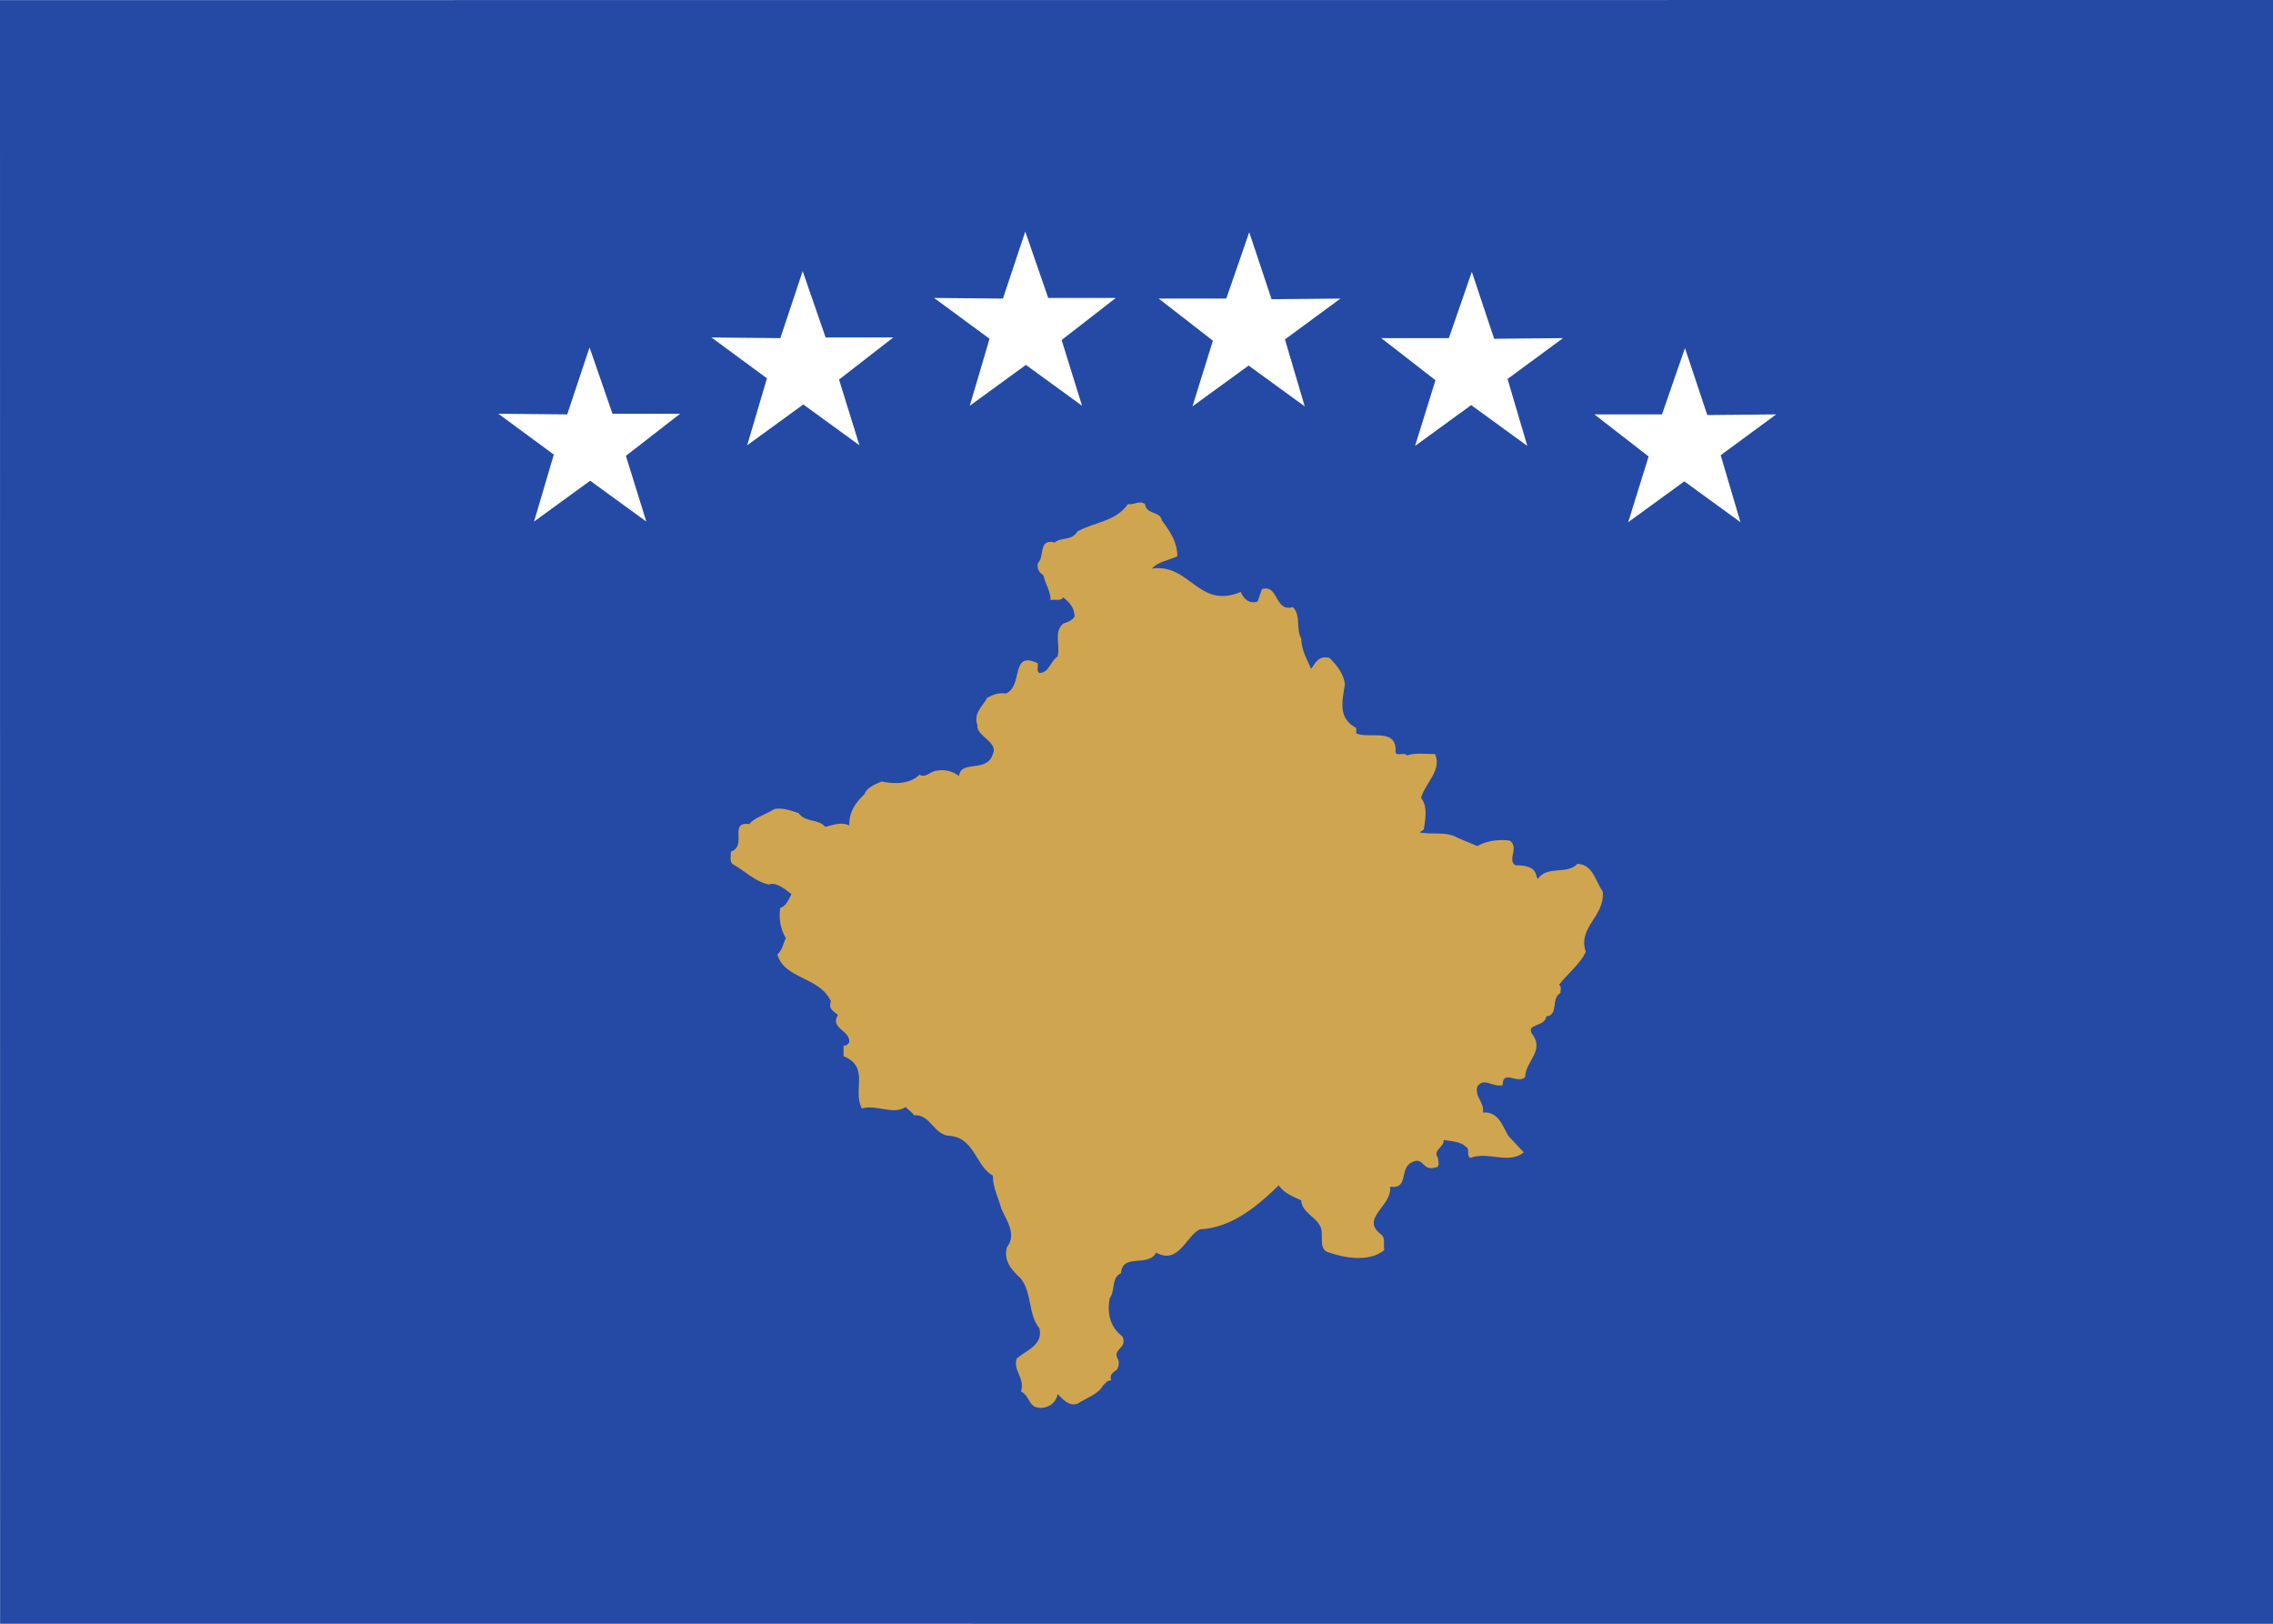
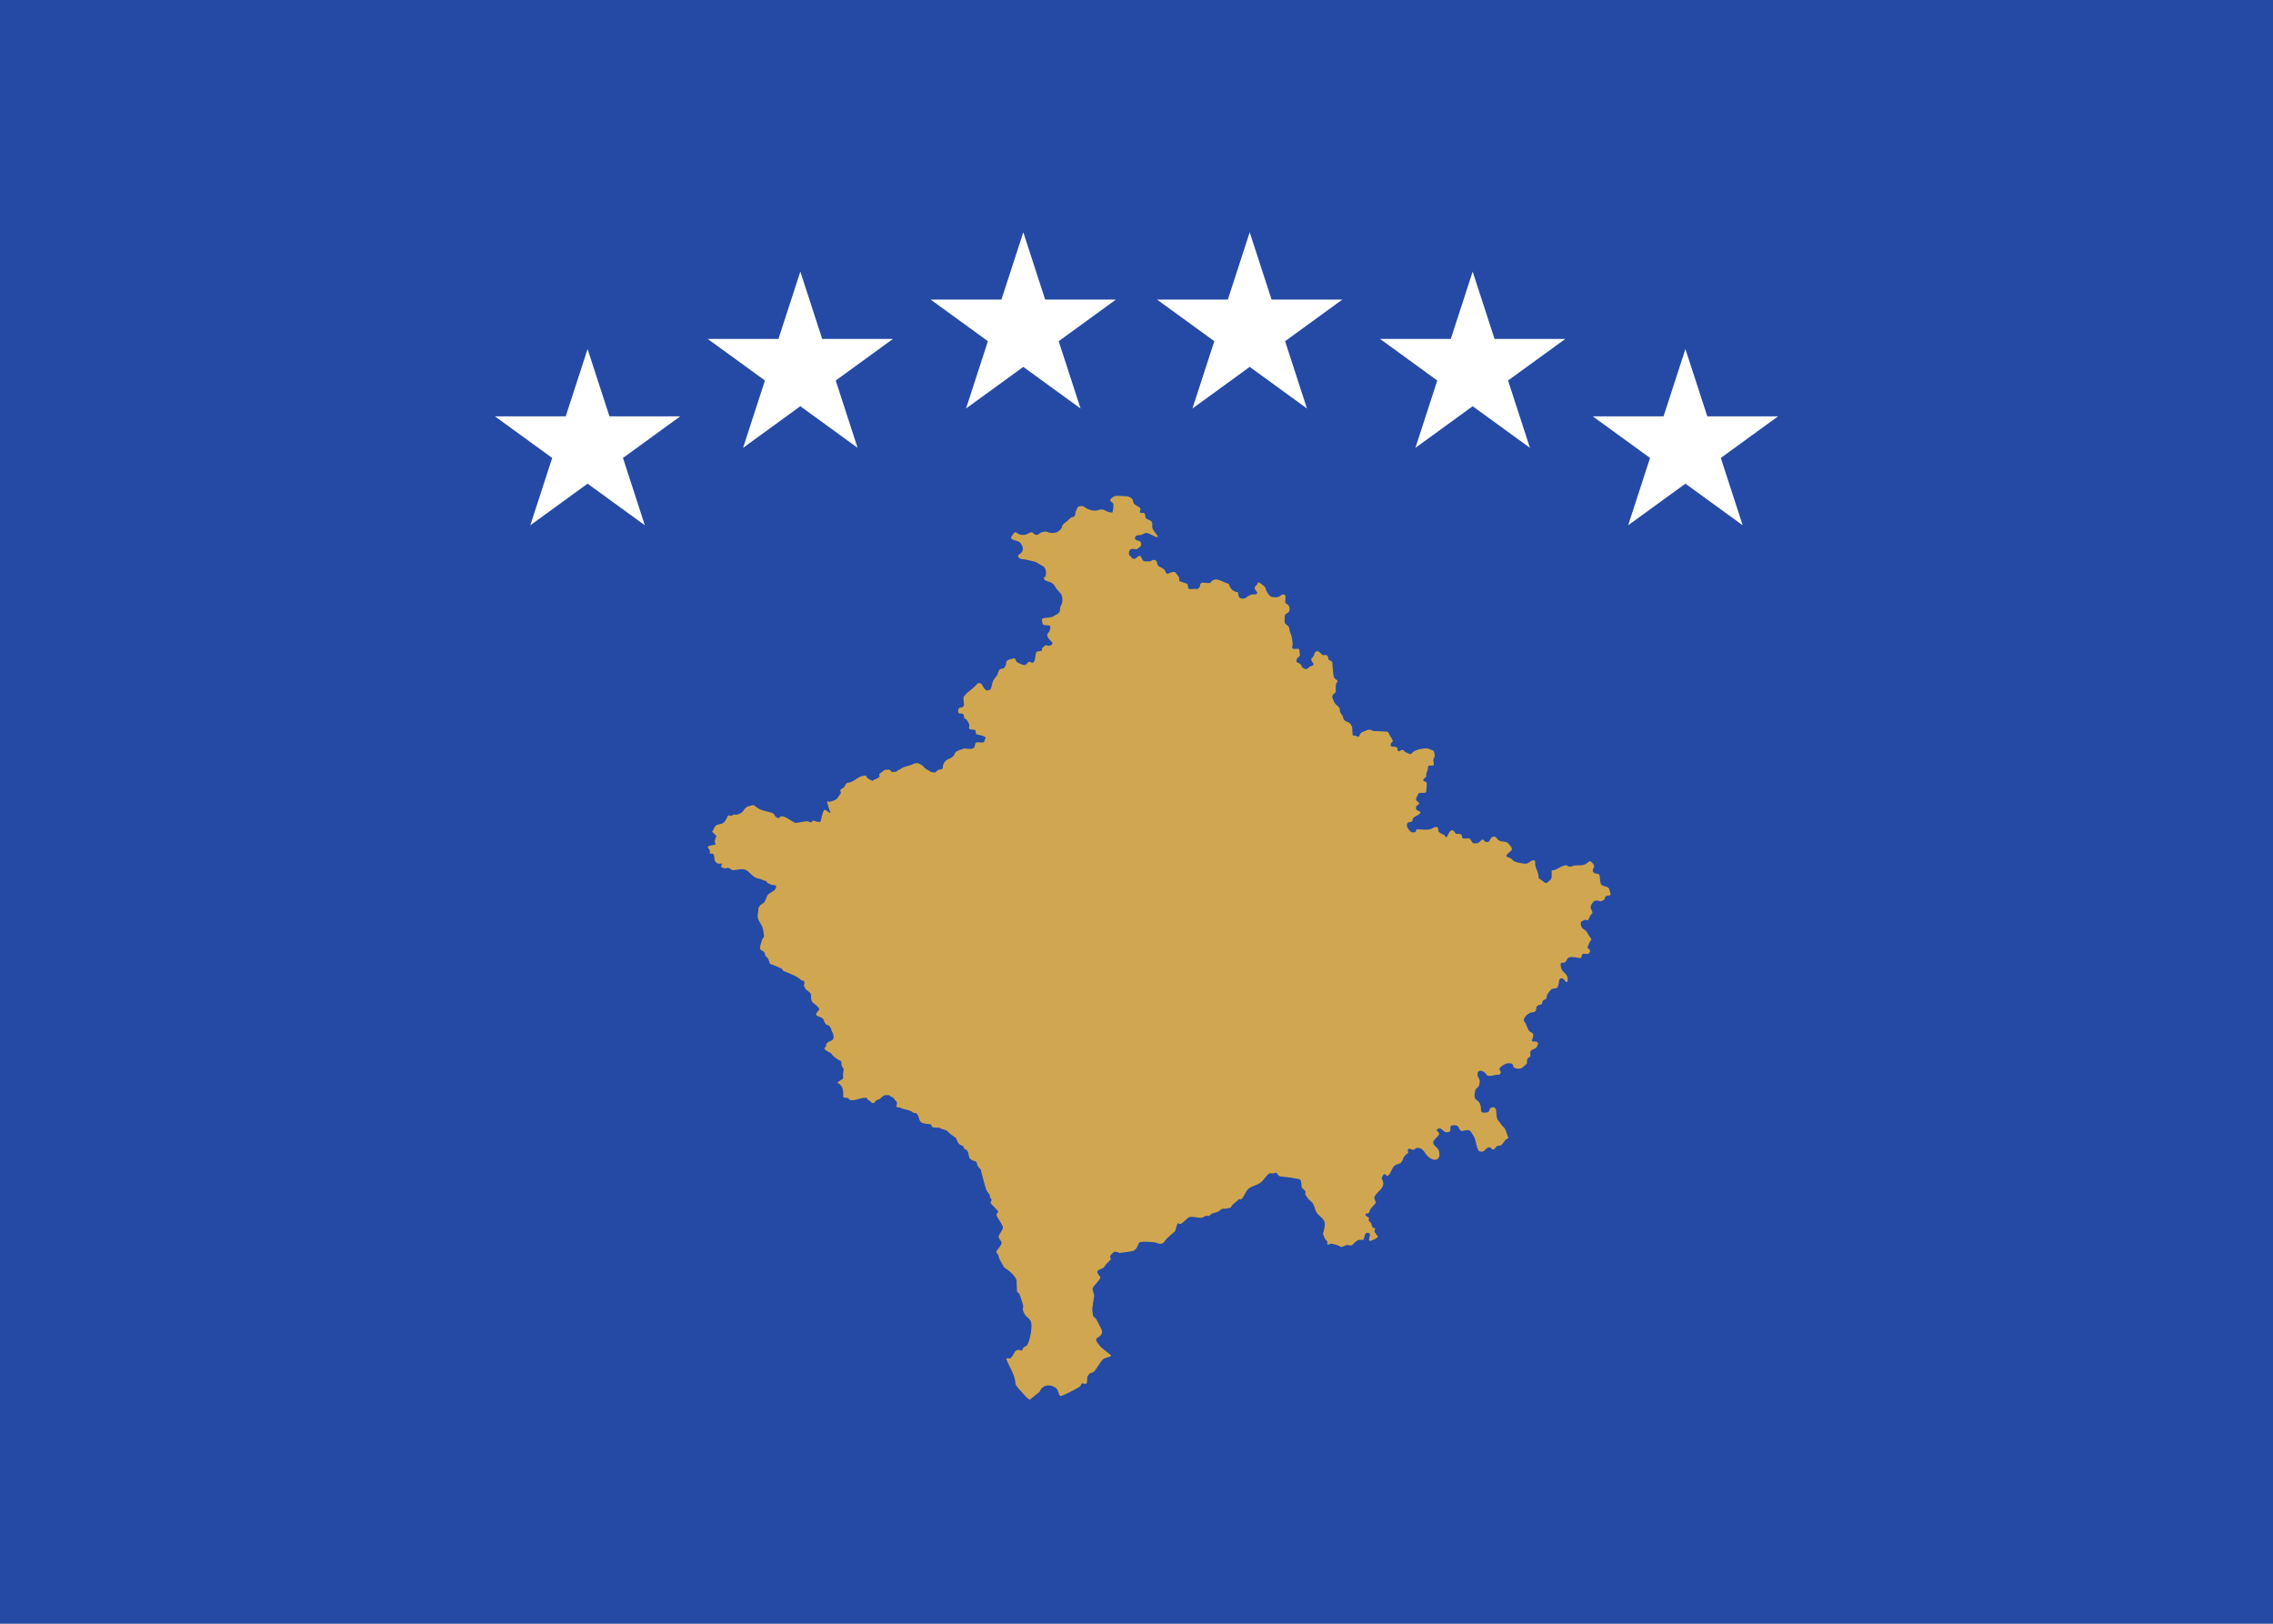
- <svg xmlns="http://www.w3.org/2000/svg" width="1260" height="900" id="svg22864" version="1.1">
-   <defs id="defs22866">
-     <clipPath id="clipPath18612" clipPathUnits="userSpaceOnUse">
-       <path id="path18614" d="M 0,792 612,792 612,0 0,0 0,792 z" />
-     </clipPath>
-     <clipPath id="clipPath18544" clipPathUnits="userSpaceOnUse">
-       <path id="path18546" d="M 0,792 612,792 612,0 0,0 0,792 z" />
-     </clipPath>
-     <clipPath id="clipPath18492" clipPathUnits="userSpaceOnUse">
-       <path id="path18494" d="M 0,792 612,792 612,0 0,0 0,792 z" />
-     </clipPath>
-     <clipPath id="clipPath18468" clipPathUnits="userSpaceOnUse">
-       <path id="path18470" d="M 0,792 612,792 612,0 0,0 0,792 z" />
-     </clipPath>
-     <clipPath id="clipPath18406" clipPathUnits="userSpaceOnUse">
-       <path id="path18408" d="M 0,792 612,792 612,0 0,0 0,792 z" />
-     </clipPath>
-     <clipPath id="clipPath18386" clipPathUnits="userSpaceOnUse">
-       <path id="path18388" d="M 0,792 612,792 612,0 0,0 0,792 z" />
-     </clipPath>
-     <clipPath id="clipPath18370" clipPathUnits="userSpaceOnUse">
-       <path id="path18372" d="M 0,792 612,792 612,0 0,0 0,792 z" />
-     </clipPath>
-     <clipPath id="clipPath18354" clipPathUnits="userSpaceOnUse">
-       <path id="path18356" d="M 0,792 612,792 612,0 0,0 0,792 z" />
-     </clipPath>
-     <clipPath id="clipPath18338" clipPathUnits="userSpaceOnUse">
-       <path id="path18340" d="M 0,792 612,792 612,0 0,0 0,792 z" />
-     </clipPath>
-     <clipPath id="clipPath18298" clipPathUnits="userSpaceOnUse">
-       <path id="path18300" d="M 0,792 612,792 612,0 0,0 0,792 z" />
-     </clipPath>
-     <clipPath id="clipPath18122" clipPathUnits="userSpaceOnUse">
-       <path id="path18124" d="M 0,792 612,792 612,0 0,0 0,792 z" />
-     </clipPath>
-     <clipPath id="clipPath18100" clipPathUnits="userSpaceOnUse">
-       <path id="path18102" d="M 0,792 612,792 612,0 0,0 0,792 z" />
-     </clipPath>
-     <clipPath id="clipPath18080" clipPathUnits="userSpaceOnUse">
-       <path id="path18082" d="M 0,792 612,792 612,0 0,0 0,792 z" />
-     </clipPath>
-     <clipPath id="clipPath17534" clipPathUnits="userSpaceOnUse">
-       <path id="path17536" d="M 0,792 612,792 612,0 0,0 0,792 z" />
-     </clipPath>
-     <clipPath id="clipPath17516" clipPathUnits="userSpaceOnUse">
-       <path id="path17518" d="M 0,792 612,792 612,0 0,0 0,792 z" />
-     </clipPath>
-     <clipPath id="clipPath17462" clipPathUnits="userSpaceOnUse">
-       <path id="path17464" d="M 0,792 612,792 612,0 0,0 0,792 z" />
-     </clipPath>
-     <clipPath id="clipPath17188" clipPathUnits="userSpaceOnUse">
-       <path id="path17190" d="M 0,792 612,792 612,0 0,0 0,792 z" />
-     </clipPath>
-     <clipPath id="clipPath16756" clipPathUnits="userSpaceOnUse">
-       <path id="path16758" d="M 0,792 612,792 612,0 0,0 0,792 z" />
-     </clipPath>
-     <clipPath id="clipPath16728" clipPathUnits="userSpaceOnUse">
-       <path id="path16730" d="M 0,792 612,792 612,0 0,0 0,792 z" />
-     </clipPath>
-     <clipPath id="clipPath16696" clipPathUnits="userSpaceOnUse">
-       <path id="path16698" d="M 0,792 612,792 612,0 0,0 0,792 z" />
-     </clipPath>
-     <clipPath id="clipPath16188" clipPathUnits="userSpaceOnUse">
-       <path id="path16190" d="M 0,792 612,792 612,0 0,0 0,792 z" />
-     </clipPath>
-     <clipPath id="clipPath16116" clipPathUnits="userSpaceOnUse">
-       <path id="path16118" d="M 0,792 612,792 612,0 0,0 0,792 z" />
-     </clipPath>
-     <clipPath id="clipPath16028" clipPathUnits="userSpaceOnUse">
-       <path id="path16030" d="M 0,792 612,792 612,0 0,0 0,792 z" />
-     </clipPath>
-     <clipPath id="clipPath15588" clipPathUnits="userSpaceOnUse">
-       <path id="path15590" d="M 0,792 612,792 612,0 0,0 0,792 z" />
-     </clipPath>
-     <clipPath id="clipPath15476" clipPathUnits="userSpaceOnUse">
-       <path id="path15478" d="M 0,792 612,792 612,0 0,0 0,792 z" />
-     </clipPath>
-     <clipPath id="clipPath15396" clipPathUnits="userSpaceOnUse">
-       <path id="path15398" d="M 0,792 612,792 612,0 0,0 0,792 z" />
-     </clipPath>
-     <clipPath id="clipPath15366" clipPathUnits="userSpaceOnUse">
-       <path id="path15368" d="M 0,792 612,792 612,0 0,0 0,792 z" />
-     </clipPath>
-     <clipPath id="clipPath15228" clipPathUnits="userSpaceOnUse">
-       <path id="path15230" d="M 0,792 612,792 612,0 0,0 0,792 z" />
-     </clipPath>
-     <clipPath id="clipPath15202" clipPathUnits="userSpaceOnUse">
-       <path id="path15204" d="M 0,792 612,792 612,0 0,0 0,792 z" />
-     </clipPath>
-     <clipPath id="clipPath15172" clipPathUnits="userSpaceOnUse">
-       <path id="path15174" d="M 0,792 612,792 612,0 0,0 0,792 z" />
-     </clipPath>
-     <clipPath id="clipPath15160" clipPathUnits="userSpaceOnUse">
-       <path id="path15162" d="M 0,792 612,792 612,0 0,0 0,792 z" />
-     </clipPath>
-     <clipPath id="clipPath15092" clipPathUnits="userSpaceOnUse">
-       <path id="path15094" d="M 0,792 612,792 612,0 0,0 0,792 z" />
-     </clipPath>
-     <clipPath id="clipPath15020" clipPathUnits="userSpaceOnUse">
-       <path id="path15022" d="M 0,792 612,792 612,0 0,0 0,792 z" />
-     </clipPath>
-     <clipPath id="clipPath15000" clipPathUnits="userSpaceOnUse">
-       <path id="path15002" d="M 0,792 612,792 612,0 0,0 0,792 z" />
-     </clipPath>
-     <clipPath id="clipPath14980" clipPathUnits="userSpaceOnUse">
-       <path id="path14982" d="M 0,792 612,792 612,0 0,0 0,792 z" />
-     </clipPath>
-     <clipPath id="clipPath14868" clipPathUnits="userSpaceOnUse">
-       <path id="path14870" d="M 0,792 612,792 612,0 0,0 0,792 z" />
-     </clipPath>
-     <clipPath id="clipPath14492" clipPathUnits="userSpaceOnUse">
-       <path id="path14494" d="M 0,792 612,792 612,0 0,0 0,792 z" />
-     </clipPath>
-     <clipPath id="clipPath14436" clipPathUnits="userSpaceOnUse">
-       <path id="path14438" d="M 0,792 612,792 612,0 0,0 0,792 z" />
-     </clipPath>
-     <clipPath id="clipPath12220" clipPathUnits="userSpaceOnUse">
-       <path id="path12222" d="M 0,792 612,792 612,0 0,0 0,792 z" />
-     </clipPath>
-     <clipPath id="clipPath12204" clipPathUnits="userSpaceOnUse">
-       <path id="path12206" d="M 0,792 612,792 612,0 0,0 0,792 z" />
-     </clipPath>
-     <clipPath id="clipPath12192" clipPathUnits="userSpaceOnUse">
-       <path id="path12194" d="M 0,792 612,792 612,0 0,0 0,792 z" />
-     </clipPath>
-     <clipPath id="clipPath12176" clipPathUnits="userSpaceOnUse">
-       <path id="path12178" d="M 0,792 612,792 612,0 0,0 0,792 z" />
-     </clipPath>
-     <clipPath id="clipPath12152" clipPathUnits="userSpaceOnUse">
-       <path id="path12154" d="M 0,792 612,792 612,0 0,0 0,792 z" />
-     </clipPath>
-     <clipPath id="clipPath35805" clipPathUnits="userSpaceOnUse">
-       <path id="path35807" clip-rule="evenodd" d="m -9,-9 810,0 0,630 -810,0 0,-630 z" />
-     </clipPath>
+ <svg xmlns="http://www.w3.org/2000/svg" xmlns:xlink="http://www.w3.org/1999/xlink" height="600" width="840">
+   <defs>
+     <path id="a" d="m0-36 21.16 65.125-55.398-40.249h68.476l-55.398 40.249z" fill="#fff" />
  </defs>
-   <g id="layer1" transform="translate(0,-152.3622)" style="display:inline">
-     <path style="fill:#244aa5;fill-opacity:1;stroke:none" d="M 0,0.063 0.062,900 l 1260,0.062 0,-900.062 z" id="path24801" transform="translate(0,152.3622)" />
+   <path d="m0 0h840v600h-840z" fill="#244aa5" />
+   <path d="m271.3 381.7s4.1-3 5.6-3.4 6.8-2.2 6.8-2.2 3.4-1.9 5.2-1.9c1.9 0 5.6 2.2 6.8 4.1 1.1 1.9 7.1 5.2 7.1 5.2s4.1 1.5 4.9 0 2.6-2.6 4.5-2.6 2.2-1.9 2.2-3.4.8-3.4 2.2-5.2c1.5-1.9 4.5-3 4.5-3s4.1-1.9 4.5-4.5 4.5-4.5 6.8-4.9c2.2-.4 0-1.5 6-.8 6 .8 6.8-1.5 7.1-3.4.4-1.9 0-3.8 3.8-3.4s5.6.4 5.6-1.9c0-2.2 3.4-3.4-2.6-5.2-6-1.9-5.6-.4-6-3.4s0-2.6-4.1-3-1.9-2.6-2.2-4.9c-.4-2.2-1.5-3.4-2.2-4.9-.8-1.5-3-1.5-3-3.7s-.4-3.4-2.6-3.4-3 0-3-2.2.4-4.1 2.6-4.1 3.4-1.9 3-4.1-.4-7.1-.4-7.1l3-3.8s9-7.9 9.8-9.4 3.8-2.6 5.2.4c1.5 3 2.2 3.8 3.4 5.2 1.1 1.5 4.5.4 5.2-1.1.8-1.5 1.1-7 3.1-10 2-2.9 3.4-4.4 3.9-6.8s1.5-4.4 3.9-4.4 3.9-3.4 3.9-5.4 1-3.9 3.9-4.4 4.4-2.4 5.4.5 2 2.9 3.9 3.9c2 1 4.9 2.4 6.3 1 1.5-1.5 2.2-3.9 4.4-2.4 2.1 1.5 3.6 0 4.1-2.9s1-6.8 1-6.8.5-2 3.9-2 1-2.4 2.9-3.9c2-1.5 2-2.9 4.4-2 2.4 1 6.3-1.2 4.4-3.6-2-2.4-6.3-6.3-3.9-9.3 2.4-2.9 3.4-7.8 1-8.3s-5.9.5-6.3-2.4c-.5-2.9-1.5-4.9 1.5-5.4 2.9-.5 7.8-.5 9.3-2s6.3-2.4 6.3-6.8 1.5-4.9 2-7.3.5-7.5-1.5-9.9-4.9-5.9-5.4-7.3c-.5-1.5-2.4-3.9-5.4-4.9-2.9-1-5.4-1.5-5.4-3.9s2 .5 2-5.9c0-6.3-3.9-7.3-3.9-7.3l-5.9-3.9s-10.4-3-13.2-3-6-3.2-2.8-5.2 4-5.6 2.8-8.4-2-4.8-6.4-6-5.6-2.4-3.6-5.2 2.4-4.8 4.8-2.8 6.4 2.8 9.6 1.2 4.4-2.8 6-1.2 3.6 3.2 6 .8 6.8-2.8 8.8-1.6 6.8.8 8.4 0 4.8-3.6 4.8-5.2 2-4.4 4-5.6 4.4-5.2 6.4-5.2 2.8-2.4 2.8-4 1.6-4.8 2-6 4.4-2.9 7.2-.4c2.8 2.4 6.4 3.2 6.4 3.2s4 .8 6 0 4.8-1.6 7.6.4 6.8 2 6.8 2 .8-3.2.8-4.8.8-4.4-.8-5.6-3.6-2.8-.4-5.2 3.2-2 6.4-2 5.2.4 7.6.4 6.4 2.4 6.4 4.8 1.6 4 3.6 5.2 4.4 2.4 3.6 4.4-.8 3.6 1.6 3.2 3.2 1.2 3.2 3.2.8 3.2 3.2 4 3.6 2.4 3.6 4.4-.4 3.2.4 5.2 3.2 5.2 3.2 5.2 4.4 5.6-1.2 2.8-6.8-4-8.8-3.6-3.2 1.6-3.2 1.6-2.8.8-4.8.8-4 4.4-.8 5.2 4.4 1.6 4.4 4.4-1.2 2-2.8 4-2.8.8-5.6.8-3.6 2.4-3.6 4.8 1.2 2 2.4 4 3.2 2.4 5.2.4 3.6-3.2 4.8.4 2.8 3.6 5.2 3.6 3.2 0 5.2-1.2 4.4 0 4.8 3.2 2.4 3.6 4.4 4.8 3.2 2 3.6 4 1.6 2.8 3.6 1.6 5.2-2 6.4-.4 3.2 4.8 3.2 4.8l.4 4 7.6 2.8s.8 2 .8 3.6 1.2 2.4 3.2 2 5.6 0 5.6 0 2.8-1.2 2.8-3.6 1.2-3.2 3.2-3.2 6.4 1.6 7.6-.8 4.8-3.2 7.6-2 10 4.4 10 4.4-.8.4 1.6 4.4 6.8 4 6.8 4 .4 3.6 1.2 5.2 4.4 2.4 6.4.8 4.8-3.6 7.2-3.6 4 0 4-1.6-2.4-2.8-2.4-5.2 2.4-2.4 2.8-4.8 2.8 0 4.4 1.2 3.6 3.2 3.6 4.8 3.2 7.2 5.2 8 7.2 1.2 8.8-.8 5.6-2.8 5.2 2-1.2 5.2 1.6 6.8 3.2 7.2.8 8.8-3.2 2-3.2 4.8-.8 6 1.2 7.6 3.2 2.8 3.2 4.4 2.4 8.8 2.4 8.8 1.2 7.2.8 8.8-1.2 4.4 2.4 4 4.4-.4 4.4 2.8 1.2 4.4-.8 5.6-3.2 5.2-1.2 6 3.6 2 4 3.6 3.6 4.4 5.6 2.8 2.4-2.4 4-2.8 2.8-1.6 1.2-3.6-2-4-.4-5.2 2.4-5.2 2.4-5.2 2.4-3.6 5.2 0 3.2 2.4 5.2 2.4 2.8 2 2.8 4 4 1.6 4 4.8.8 10.8.8 10.8 0 4.4 2.4 6 2 2 .8 4-.8 5.2-.8 6.8.8 2.4-1.2 4-2.8 3.6-1.6 6 .8 4 4 6.8 2.8 4 2.8 6 3.2 4.8 3.2 6.8 2.4 4.4 4.4 4.8 4.4 4 4.4 6 .4 7.2.4 7.2-.4 1.2 2 1.2 4 2.8 4.8-.4 3.2-3.6 4.8-4.4 4.8-2.4 6.4-1.2 3.6 1.2 5.2 1.2 9.2.4 9.2.4 2-.4 3.2 2.8 4.8 6.8 2.8 8.4-2 4.8.4 4.8 4.8 0 4.8 2 .4 3.6 2.4 2.4 3.2-1.6 4 0 2.4 1.6 4.4 2.8 2.8.4 4-1.2 6-3.2 6-3.2 6.4-1.6 8.8-.8 5.6 2.4 5.6 2.4 1.6 4 .8 6.4-1.6 2-.8 5.6-.8 4-2.4 3.6-3.2-.4-3.2 2.8-1.6 4-1.6 6.8 0 2.4-1.6 3.6-2 3.2.4 3.6 1.6 3.2 1.6 4.8-.4 5.2-.4 5.2.4 2-2.4 2-5.2-.4-5.6 1.6-3.6 5.2-.8 7.2 2 3.2.4 4-2.8 4.8.4 6 2.8 2.4.8 4-6 2.8-6 5.2-.8 2.4-3.2 2.8-3.6 3.6-.8 7.6 3.6 3.2 5.6 3.2 2-3.2 2-3.2 6.8.4 8.8.4 4.8 0 6.4-1.2 6-3.2 6 .4.8 3.2 2.8 4.8 2.4.4 4 2.8 2 .4 3.2-2.4 3.6-5.6 5.6-2.4 2 2.4 4.4 2.4 3.2 1.2 3.2 3.2 2.4 2 5.2 1.6 3.2 1.6 4.4 3.6 1.6 1.6 3.2 1.6 3.2 0 4.4-1.6 2.8-3.6 4.4-1.2 4.8 2 5.6-.8 4.4-5.2 6.4-2 3.6 3.2 5.6 3.6 4.8.4 6 2.4 5.2 5.2 2.4 7.6-6 5.6-3.6 6.4 4 1.6 5.6 3.6 6.8 2.8 9.2 3.2 4.4.8 7.2-1.6 5.6-2.4 5.2.8 1.2 6.8 1.2 6.8 2 5.2 2 7.2-.4 2.4 3.2 4.8 3.2 4 6 1.6 3.6-3.6 3.6-5.6 0-6.4 0-6.4 4-.8 5.6-2 8-4.8 9.6-3.2 3.6 1.2 5.2.4 4.8-.8 6.4-.8 4.4.4 7.6-2.4 3.2-2 5.2 0 2 4.4.8 6 0 5.2 2.8 5.2 3.6 1.6 3.6 3.6.4 4.8.8 6.4.4 2.4 4.8 3.6 3.6 4 4.4 6 .8 3.6-1.6 3.6-3.2 1.2-3.6 3.2-4 2.8-4 2.8l-3.6-.8s-2.4 0-3.6 1.6-3.6 4.8-2 7.6 1.6 4.4 0 5.6-2.4 7.2-4 6-3.6.4-5.2 1.2-1.2 6.4 2 8.4 4 4.8 4 4.8l3.6 6s-1.2 1.2-2 3.2-3.2 6-.8 6.8 1.2 5.2-1.2 5.2-5.2-1.2-5.6 2-1.6 2.4-4 2-8.4-2-10 1.2-2 4.4-4.8 4-1.6 4.8-.8 6.8 3.6 4.8 3.6 4.8 2.4 2 2.4 6-1.6 3.6-3.2.8-4.8-2.4-5.2.8-.8 8-3.6 8-4 .8-5.2 2.4-3.2 4.4-3.2 6-.4 3.2-2.4 3.6-2.4 4.8-2.4 4.8-4.8.8-5.2 2.8.4 5.2-3.6 5.6-6.4 3.2-7.6 5.2-1.6 3.6 0 5.6 2.8 8.4 4.8 9.6 3.6 1.6 3.2 4.8-2.8 5.6.4 5.6 5.2.8 4 3.6-1.2 3.2-3.6 4.4-3.6 1.2-3.6 4.4.8 3.2-1.2 4.4-2 2.8-2 5.2-.8 1.6-3.2 4.4-5.6 2.8-7.6 2-2.4-.8-2.8-3.2-4-2.4-6-2-4.8 2.8-4.8 2.8-3.6 2.4-2 4.4.8 5.2-2 4.8-9.2 3.2-11.2-.4-7.6-6-8.4-1.2 2.4 4.4 2 9.2-1.2 4.8-2.8 6.4-1.6 2.8-2 4.8-.8 6.4 2 8 4 6 4 8.4 0 4.8 2.8 4.8 5.2-.4 5.6-3.2 6-4.4 6.4 1.2.4 8.4 2.4 10.8 3.6 5.6 5.2 6.8 4.3 11.4 4.3 11.4c-3.9.9-4.9 6.4-7.4 7.5-1.4.6-2.9.1-4.2 1.1-1 .8-1 2.3-2.4 3-2.9 1.4-2.4-3.5-5.9-1.7-3.2 1.6-3.5 5.6-8.1 3.9-2.4-.9-3.9-11.1-4.6-13.5-.4-1.4-2.9-5.6-3.7-6.9-2.7-4.4-8.1 0-9.8-1.3-2.7-2-1.5-5.4-5.6-5.8-8.3-.6-2.4 5.5-5.9 6.9-6.7 2.6-6.7-6.8-11.7-2.5-1.9 1.6 3 2.6 1.8 5.4-1 2.3-5.9 5.8-5.6 8.5.4 3.7 4.1 4.8 5.2 7.9 3 8.2-2 13.9-9.5 7.5-4.2-3.6-5-10.3-11.5-9.8-1.5.1-2 1.8-3.5 2-1.5.1-2.7-1.5-4.3-1-2.4.9-.3 2.7-.8 4.2 0 0-3.2 2.9-3.7 3.7-1.8 2.6-1.2 4.9-3.8 7-2.2 1.8-3.9.7-6.3 3.5-2.5 2.9-2.7 7.2-5.9 10-1.6 1.4-2.7-4.2-4.7-.5-.3.5-.6 1-.8 1.5-.5 1.1-.6 1.6-.1 2.8 4.2 8.8-4.6 12.1-7.3 18.3-1.2 2.6 2.1 5 .8 7-.9 1.5-4.8 5.6-5.1 6.5s-.7 2.9-1.4 3.6c-.7.8-3.1.4-3.3 1.6-.2 1.4 2.5 2.5 3.2 3.4.9 1.1-.4 2.6-.1 2.9 4.5 4.9 1.8 3.4 4.1 7.7.3.6 1.7-.5 2.2 1.1.5 1.5-1.1 1.4-.5 3.1.1.5 3.3 5 3.3 5.1.2 1.5-6.1 4.6-7.5 4.6-3.8.1 3.3-8.5-2.9-8.5-2.7 0-2.9 6.7-3.6 7.4-.3.3-2.8 0-3.4 0-4 0-6.6 5.4-8.2 5.9-1 .4-3.2-.6-4.9-.3-1.6.3-3.5 2-5 2-1 0-1.5-.7-2.3-1.2-1.8-1.1-5.1-1.6-7.1-2.3-1.1-.4-3.2 1.5-3.9 1-1.3-.9.9-3.4-2.1-5.2-.4-.2-2.6-6-2.5-6.3 1-3.8 2.1-7.9 1.6-11.9-.6-4.1-6.5-7.6-8.1-10.9-1.2-2.5-2.3-9.1-4.6-10.8-2.5-1.8-4.8-5.3-6.1-8-.4-.8.8-2.2-.1-3.6-1-1.5-2.9-2.1-3.4-4.1-.4-1.6 0-6.8-1.7-7.9-1.9-1.2-14.1-2.8-17.1-3.1-1.6-.1-2.8-.1-4-1.4-.5-.5-1.3-2.6-1.7-2.6-1.2-.1-2.6.6-3.8.7-.9.1-2.4-.6-3.2 0-3.9 2.9-4.9 6.6-8.6 9.7-3.8 3.1-8 3-11.8 6.6-2.4 2.3-4 7.8-6.4 10.4-1 1.1-2.6 0-3 .5-2 2.7-4.8 4.3-6.8 6.8-.4.5-.3 1.5-.8 1.9l-4.3 1.2c-1.1.2-3.2-.1-4.1.2-2 .7-1.9 3-8.7 4.5-.5.1-1.4.6-1.8.9-.8.6-1.4 1.5-2.2 2.1-.5.4-2-.3-2.9-.2-1.7.3-2.7 1.9-4.3 2.1-3.6.5-9.4-1.8-12.2-.6-1.7.7-6.4 6.4-8.1 7-1.1.4-1.9-.1-3.1-.6-.6.8-2 7-2.5 8.4 0 .1-7.7 7.1-8.3 7.9-1 1.2-1.4 2.5-2.6 3.8-.8.9-2.1 1.7-3.4 1.7-1.6 0-4-1.3-5.5-1.6-2.9-.5-11.6-.9-14.2-.3-2.7.6-1.9 9-8.6 9.8-3.9.5-7.5 1.3-11.5 1.7-.4 0-2.8-1.8-5.2-1.1-.9.3-3.8 3.5-3.8 4.5v1.8c0 .3.8 1.4.7 1.5-1.5 1.9-4.9 4.9-6 7.1-.3.6-.7 1.3-1.2 1.7-.9.7-5.5 2.6-5.9 3.5-1.1 3 3.2 5.8 2.8 7-1.2 3.9-6 7.6-7.5 11.2-.6 1.5 1.6 6.5 1.5 8.2-.5 4.7-2 10.7-1.8 15.3 0 .9.6 5.6.9 6.1.5.9 1.6 1.4 2.3 2.2s6 12 6.2 13.2c1 8.3-10.1 5.4-3.7 13.7 1 1.3 1.8 2.7 2.9 3.8 1.4 1.5 9.6 8 9.7 8.7.2 1.2-6.6 2.4-7.8 3.7-3.2 3.4-5.9 9.7-9 13.2-1.9 2.2-3.6-.2-6.1 4.9-.9 1.9 0 6.2-1.1 7.4-1.6 1.8-2.9-.6-4.5.2-.7.3-1.1 2.5-1.8 3.1-1.8 1.7-17.8 10.9-19.3 10.1-.8-.4-1.7-3.3-1.8-4.2-.2-1-1.2-3.2-2-3.9-4.1-3.8-10.4-4.5-14.4.1-1 1.2-1.1 3-2.4 4.2-2.2 2-4.7 3.8-6.8 5.8-.4.4-1.6 1.9-2.1 1.8-1.6-.2-5.5-5-6.5-6.3-1.8-2.3-7-7.8-7.5-10.4 0-8.9-6.4-18.2-9.1-26.9l4 .1c4.5-3.3 3.2-11.4 11.3-8.2 1-1.5.9-3.1 2.8-4.2.7-.4 2-.8 2.4-1.5 2.7-4.5 5.9-21.7 3.1-26.1-2.5-4-5.1-3.8-7.1-10.4-.6-1.8.5-3.9 0-5.9-.4-1.6-3.1-11.1-3.5-11.8-.5-.8-2.2-1.8-2.3-2.3-.1-.8-.7-11.1-.4-11.9-2.7-8-11.8-13.1-12.3-14-1.1-1.9-2.2-4.4-3.4-6.5-1.4-2.5-1.4-3.8-2.2-6.2-.3-1.1-1.8-2-1.9-3.2-.2-2.1 5.3-6.5 5.1-10.2-.1-1.2-3.5-4.8-2.8-6.8.7-2.1 4.2-6.8 4.1-9.1-.2-3.1-5.5-9.8-6.2-13.1-.3-1.6 2.1-2.9 1.5-4-.7-1.4-6.3-6.9-7.2-8.5-.7-1.2 2.1-2.8.1-5-1.8-2-.3-1.3-.8-3-.6-1.9-2.6-3.6-3.4-5.6-.7-1.7-5.5-20.5-5.4-21.6-.8-1.3-2.2-2.4-2.9-3.7s-1-3.8-1.6-4.8c-.1-.1-5.4-1.8-6.4-3.5-.8-1.4-1-6-2.4-8.3-.7-1.1-1.8-.9-2.6-1.7-.7-.6-.6-1.7-1.1-2.4-1.6-2.4-4.8-.2-7-9-2.9-2.2-5.6-4.1-8.1-6.8-.5-.5-.8-1.1-1.4-1.4-2-.9-5-1.2-6.7-2.8-1 0-6.3-.2-6.9-.6s-1.2-2.9-1.6-3c-2.8-.6-7.4-.3-9.8-2.5-1.9-1.8-2.3-10.5-5.7-9.3-.4-.2-.9-.4-1.4-.3-2.2-3.1-9.8-3.5-12.9-5.5-.9-.6-3.8-.1-3.8-1 .7-1.7.5-3.1.6-4.8-1.7-1.8-2.8-3.9-4-5.2-2.9-.7-1.8-1-3.6-2.2-5-.4-5.5.5-8.7 3.7-.8.8-2.4 1-3.4 1.6-1.7 1-2.2 4.3-4.6 2.8-.8-.5-1.3-1.3-1.9-1.9-1.4-1.3-2.2-.6-2.9-3-4.1-2.4-15.4 5.9-18.1.1-1.9-1.1-3.3.3-4.9-1.5-.8-.9 2.2-10.9-6-15 1.9-1.6 3.9-2.7 5.7-4.2.5-1.1-.1-2.8-.1-3.9 0-1.7 1-5 .7-6.2s-1.5-2.2-1.9-3.6c-.5-1.4.1-3.2-.6-4.7-.5-.4-2-1.4-2.6-1.4-2.1-1.9-4.4-3.1-6.1-5.4-.4-.5-.7-1.4-1.2-1.8-1.5-1.2-6.4-2.8-6.2-5.3.1-.8 1.1-.9 1.4-1.7.3-1 .1-2.3.8-3.2 2.3-3.4 7.4-1.9 6.6-8.2-.4-2.8-2.2-5.2-2.7-8.2-.9-.7-1-1.9-1.8-2.6-5-.5-4.3-6.1-6.1-7.4-5.3-3.9-9.4-1.5-3.5-9.2.8-2.5-5.1-6.5-6.3-7.9-2.1-2.2-1.1-6.8-1.9-9.2-.4-1.2-3.9-3.3-5-5-.3-.5-1.2-3.1-1.7-3.4l.1-.8c1.1-.9.5-2.7.2-3.9-.7-.7-2.2-.5-2.7-1-4.8-4.7-10.6-6.8-16.9-9.5-1.7-.7-1.2-2.2-2.6-2.9-1.2-.6-9.7-4.7-10.3-4.5-1-.3-1.7-4.4-2.4-5.7-.6-1.2-3-3.4-3-3.5.2-3.8-2-4.3-4.7-6.3.2-.5-.3-1.7-.3-2.3 0-.5 1.8-7.1 2.1-8 .5-1.4 2.2-2.7 1.9-4.3-.4-2.5-.7-6.4-1.5-8.6-2.7-7.8-5.9-6.8-4.2-17 .4-2.1-.3-3.3 1.2-5.2-.2-.1.7-1.1.8-1.3.9-.9 3.4-2.4 3.9-3.1 1.5-2.2 2.4-7.2 4.3-8.8 1.4-1.2 5.4-3.5 6.1-4.5.6-.8 1.5-3.3 1-4.3-1.4-.9-2.8-.5-4.2-.7-.5-.1-2.3-1.5-3.7-1.8-.4-.5-1.1-1.1-1.1-1.8l-.6-.6c-1.6-.2-3.4-1.3-4.8-1.8-1.8-.8-4.3-.9-6-2-3.2-2-6.8-7.5-9.9-8.3-4.2-1-6.9.4-10.9.6-2.6.2-2.6-1.5-4.7-2.2-2.8-.9-.7 1.6-7.1-.6-.8-.7.4-3.1.5-4-1-.3-2.2.3-3.4 0-5.3-1.4-3.3-6.6-4.7-10-.6-.8-2.8-.6-3.8-.7-.3-.1-.4-.6-.3-.8l.5-.4c.9-1.5-2.3-5.3-2.2-5.8.2-1.2 6.7-2.3 7.6-2.4.3-.9-.6-1.7-.7-2.6-.2-2 1-4.6 1.6-6.4l-.2-.6c-1.8-1.1-2.4-2.7-4-4 .1-.9 1.2-1.5 1.4-2.4 3.1-9.3 7.9-1.9 12.1-10.5.4-.8 1.6-2.9 2-4.3l.8-.2c.8.2 1.9.9 2.7.6.6-.9 1.9-1.2 2.9-1.5l1.5.4c7.8-1.8 6-4.9 10.5-8.4 1.2-.9 4.7-1.3 6.3-1.9 1.7.8 4.1 3.7 7.3 5 2.3 1 10.2 2.8 11.5 3.6 1.7 1 2 3.4 3.5 4.3 4.5 2.6 1.9-1.8 6.2-.9 4.4 1 8 4.9 12.1 6.8.7.3 2.4-.1 3.2-.3 1.3-.3 8.3-1.7 9-1.4.8.3 2 1.1 2.8 1.3 1 .2 1.8-2.1 2.5-2 3 .5 3.1 1.8 7.1 1.4.2 0 2.1-12.2 4-12.8 1.1-.3 4.1 2.9 5 3.1 1.5.4-.1-2.5-.2-2.7-.4-1-2.5-8.5-2.4-9.2.1-.4 2 .6 2.9.3 2.2-.8 5.2-1.4 6.8-3.3.2-.2 3.6-5.5 3.7-5.7.2-.9-.9-3-.4-3.7.5-.6 2.4-1.4 3.3-2.4 1.3-1.4 1.5-3.8 3.3-4.8 7.1-.7 9.6-6.7 16-7.5.4 0 1.8-.3 2.1-.2l1.3 2.3c.4.6 4.7 3.4 5.4 3.2.6-.1.9-1.2 1.5-1.4 1.3.2 4.9-2.2 5.3-3.4.1-.2-.8-1.4-.4-2.2.3-.6 4.8-4.2 5.5-4.6 1.6 0 3.3-.4 4.8.2.9.4 1 1.9 2 2.1 1.1.1 3.1-.4 3.9-.2.9.2 1.3-1.8 2.4-1.9z" fill="#d0a650" transform="matrix(.38 0 0 .35 229 151)" />
+   <g id="b">
+     <use x="461.835" xlink:href="#a" y="121.826" />
+     <use x="544.233" xlink:href="#a" y="136.356" />
+     <use x="622.857" xlink:href="#a" y="164.972" />
  </g>
-   <g id="layer15" style="display:inline">
-     <path id="path35817-4" style="fill:#cfa550;fill-opacity:1;fill-rule:evenodd;stroke:none;display:inline" d="m 644.057,288.51 c 4.684,6.091 8.588,12.182 8.588,19.795 -4.684,2.284 -10.93,3.046 -14.053,6.852 21.079,-3.045 25.763,22.841 49.185,12.943 1.561,3.807 4.684,6.852 9.368,5.33 l 2.342,-6.852 c 9.369,-3.046 7.026,12.943 17.175,9.898 4.684,4.568 1.561,12.182 4.684,17.511 0,6.091 3.123,11.42 5.465,16.75 2.342,-3.045 3.903,-7.613 10.149,-6.091 4.684,4.568 7.807,9.136 8.588,14.466 -1.561,9.898 -3.903,19.034 6.246,24.364 l 0,3.045 c 7.026,3.046 21.859,-3.045 21.859,9.137 -0.781,4.568 4.685,0.761 6.246,3.046 4.684,-1.523 10.149,-0.761 15.615,-0.761 3.903,9.137 -5.465,15.989 -7.807,24.364 3.903,4.568 2.342,12.181 1.561,17.511 l -2.342,1.522 c 6.246,1.523 14.833,-0.761 21.079,3.046 l 10.93,4.568 c 5.465,-3.046 11.71,-3.807 17.956,-3.046 5.465,3.807 -1.561,10.659 3.123,13.704 5.465,0 10.93,0.761 11.71,6.091 l 0.781,1.523 c 4.684,-7.614 16.394,-2.284 21.86,-8.375 8.587,0 10.149,9.898 14.053,15.227 1.561,13.704 -14.053,19.795 -9.369,33.5 -3.123,6.852 -10.149,12.182 -14.833,18.273 1.561,0.761 0.781,3.045 0.781,4.568 -5.465,3.046 -0.781,12.182 -7.807,12.943 -0.781,6.091 -11.71,3.807 -7.807,9.898 7.026,9.136 -3.903,15.227 -3.903,23.602 -3.904,4.568 -12.492,-4.569 -12.492,4.568 -5.465,1.522 -10.149,-4.568 -14.052,0.761 -1.561,6.091 3.903,8.375 3.123,14.466 8.588,-0.761 10.93,7.613 14.052,12.942 l 8.588,9.137 c -8.588,6.852 -19.518,-0.762 -29.666,3.045 -2.342,-1.523 0,-4.568 -2.342,-6.091 -3.123,-3.046 -7.807,-3.046 -12.492,-3.807 0.781,3.807 -6.245,5.33 -3.123,9.898 0,1.523 1.561,5.329 -1.561,5.329 -7.027,2.284 -6.246,-6.091 -12.492,-3.045 -7.807,3.045 -1.561,15.227 -12.491,13.704 1.561,10.659 -17.175,17.511 -4.684,26.647 2.342,2.284 0.781,5.33 1.562,8.375 -7.807,6.852 -21.86,4.568 -30.447,1.523 -7.026,-1.523 -2.342,-10.659 -5.465,-15.227 -2.342,-4.568 -10.149,-7.614 -10.149,-13.704 -4.684,-2.284 -9.369,-3.807 -12.491,-8.375 -12.491,12.181 -26.544,23.602 -43.719,24.363 -7.807,3.807 -11.71,19.796 -24.202,12.944 -4.684,8.375 -18.737,0 -19.518,11.42 -5.465,2.284 -3.123,9.897 -6.245,13.704 -1.562,8.375 0,15.989 7.026,21.318 3.123,6.852 -6.246,6.852 -2.342,12.943 0.781,2.284 0,5.329 -1.561,6.091 -2.342,1.523 -3.123,3.046 -2.342,5.33 -2.342,0 -3.122,1.523 -4.684,3.045 -2.342,4.568 -9.369,6.852 -14.053,9.898 -4.684,1.522 -7.807,-2.284 -10.93,-5.33 -0.781,4.568 -4.684,7.614 -9.368,7.614 -7.027,0 -5.465,-6.091 -10.93,-9.136 2.342,-7.614 -4.684,-11.421 -2.342,-18.273 5.465,-4.568 14.834,-7.614 12.491,-16.75 -6.246,-7.614 -3.903,-19.034 -10.149,-27.41 -3.903,-3.806 -10.149,-9.136 -7.807,-17.511 5.465,-6.852 0,-14.466 -3.122,-21.318 -1.562,-6.091 -4.684,-11.42 -4.684,-18.273 -9.369,-5.329 -10.149,-20.557 -23.421,-22.079 -9.368,0 -10.93,-12.181 -20.298,-11.42 -0.78,-1.522 -3.122,-3.045 -4.684,-4.568 -7.027,4.568 -15.614,-1.523 -24.202,0.761 -5.465,-9.898 4.684,-22.841 -10.149,-28.932 l 0,-6.091 c 1.562,0.761 2.342,-0.761 3.123,-1.523 0.78,-6.852 -10.93,-7.614 -6.246,-15.227 -2.342,-2.284 -5.465,-3.045 -3.904,-7.613 -6.245,-13.705 -25.763,-12.182 -29.666,-25.887 3.123,-3.045 3.123,-6.091 4.684,-9.136 -3.123,-5.33 -3.904,-10.659 -3.123,-16.75 3.123,-0.761 4.684,-4.569 6.246,-7.614 -3.904,-3.046 -8.588,-6.852 -12.491,-5.33 -7.807,-1.522 -13.271,-7.613 -20.298,-11.42 -1.562,-1.523 -0.781,-4.568 -0.781,-6.852 9.368,-3.045 -1.561,-16.75 10.149,-15.227 3.123,-3.807 9.369,-5.33 14.052,-8.375 4.684,-0.761 8.588,0.762 13.272,2.284 3.904,5.33 10.93,3.046 14.834,7.614 3.903,-0.761 8.587,-3.046 13.272,-0.761 0,-7.614 3.122,-12.182 8.587,-17.511 0.781,-3.046 5.465,-5.33 9.369,-6.853 7.026,1.523 15.614,1.523 21.079,-3.806 3.123,2.284 6.246,-2.284 10.149,-2.284 4.684,-0.762 8.588,0.761 11.711,3.045 0.781,-9.137 15.614,-1.523 18.737,-12.182 3.123,-6.853 -9.369,-9.898 -8.588,-15.989 -2.342,-6.852 3.123,-10.659 5.465,-15.227 3.123,-1.522 6.246,-3.045 10.149,-2.284 10.149,-3.807 2.342,-24.363 17.956,-16.75 0,2.284 -0.78,4.568 0.781,5.329 5.465,0 6.246,-6.852 10.149,-9.136 1.561,-6.091 -2.342,-13.704 3.123,-18.273 2.342,-0.761 4.684,-1.523 6.246,-3.806 0,-4.568 -2.342,-7.614 -6.246,-10.659 -1.562,2.284 -4.684,0.761 -7.026,1.523 0,-5.33 -3.123,-9.137 -3.903,-13.704 -2.342,-1.523 -3.904,-3.807 -3.123,-6.852 3.904,-3.807 0,-13.704 9.369,-11.421 3.123,-3.045 9.369,-0.761 12.491,-6.091 9.369,-5.329 21.079,-5.329 28.106,-15.227 3.123,0.761 6.245,-2.284 9.368,0 0.781,6.091 8.588,3.806 9.369,9.136" />
-   </g>
-   <g id="layer12" style="display:inline">
-     <g id="g35606">
-       <g transform="translate(0.7071071,-0.7071072)" style="fill:#ffffff;fill-opacity:1;stroke:none" id="g35593">
-         <path style="fill:#ffffff;fill-opacity:1;stroke:none;display:inline" d="m 275.535,230.04 38.184,0.354 12.374,-37.123 12.728,36.77 37.477,0 -30.052,23.335 11.314,36.416 -31.113,-22.627 -31.113,22.627 10.96,-37.123 z" id="path35536" />
-         <path style="fill:#ffffff;fill-opacity:1;stroke:none;display:inline" d="m 393.682,187.767 38.184,0.354 12.374,-37.123 12.728,36.77 37.477,0 -30.052,23.335 11.314,36.416 -31.113,-22.627 -31.113,22.627 10.96,-37.123 z" id="path35536-7" />
-         <path style="fill:#ffffff;fill-opacity:1;stroke:none;display:inline" d="m 517.072,165.846 38.184,0.354 12.374,-37.123 12.728,36.77 37.477,0 -30.052,23.335 11.314,36.416 -31.113,-22.627 -31.113,22.627 10.96,-37.123 z" id="path35536-7-4" />
-       </g>
-       <g id="g35598" style="fill:#ffffff;fill-opacity:1;stroke:none" transform="matrix(-1,0,0,1,1260.125,-0.3535533)">
-         <path id="path35600" d="m 275.535,230.04 38.184,0.354 12.374,-37.123 12.728,36.77 37.477,0 -30.052,23.335 11.314,36.416 -31.113,-22.627 -31.113,22.627 10.96,-37.123 z" style="fill:#ffffff;fill-opacity:1;stroke:none;display:inline" />
-         <path id="path35602" d="m 393.682,187.767 38.184,0.354 12.374,-37.123 12.728,36.77 37.477,0 -30.052,23.335 11.314,36.416 -31.113,-22.627 -31.113,22.627 10.96,-37.123 z" style="fill:#ffffff;fill-opacity:1;stroke:none;display:inline" />
-         <path id="path35604" d="m 517.072,165.846 38.184,0.354 12.374,-37.123 12.728,36.77 37.477,0 -30.052,23.335 11.314,36.416 -31.113,-22.627 -31.113,22.627 10.96,-37.123 z" style="fill:#ffffff;fill-opacity:1;stroke:none;display:inline" />
-       </g>
-     </g>
-   </g>
+   <use transform="scale(-1 1)" x="-840" xlink:href="#b" />
</svg>
